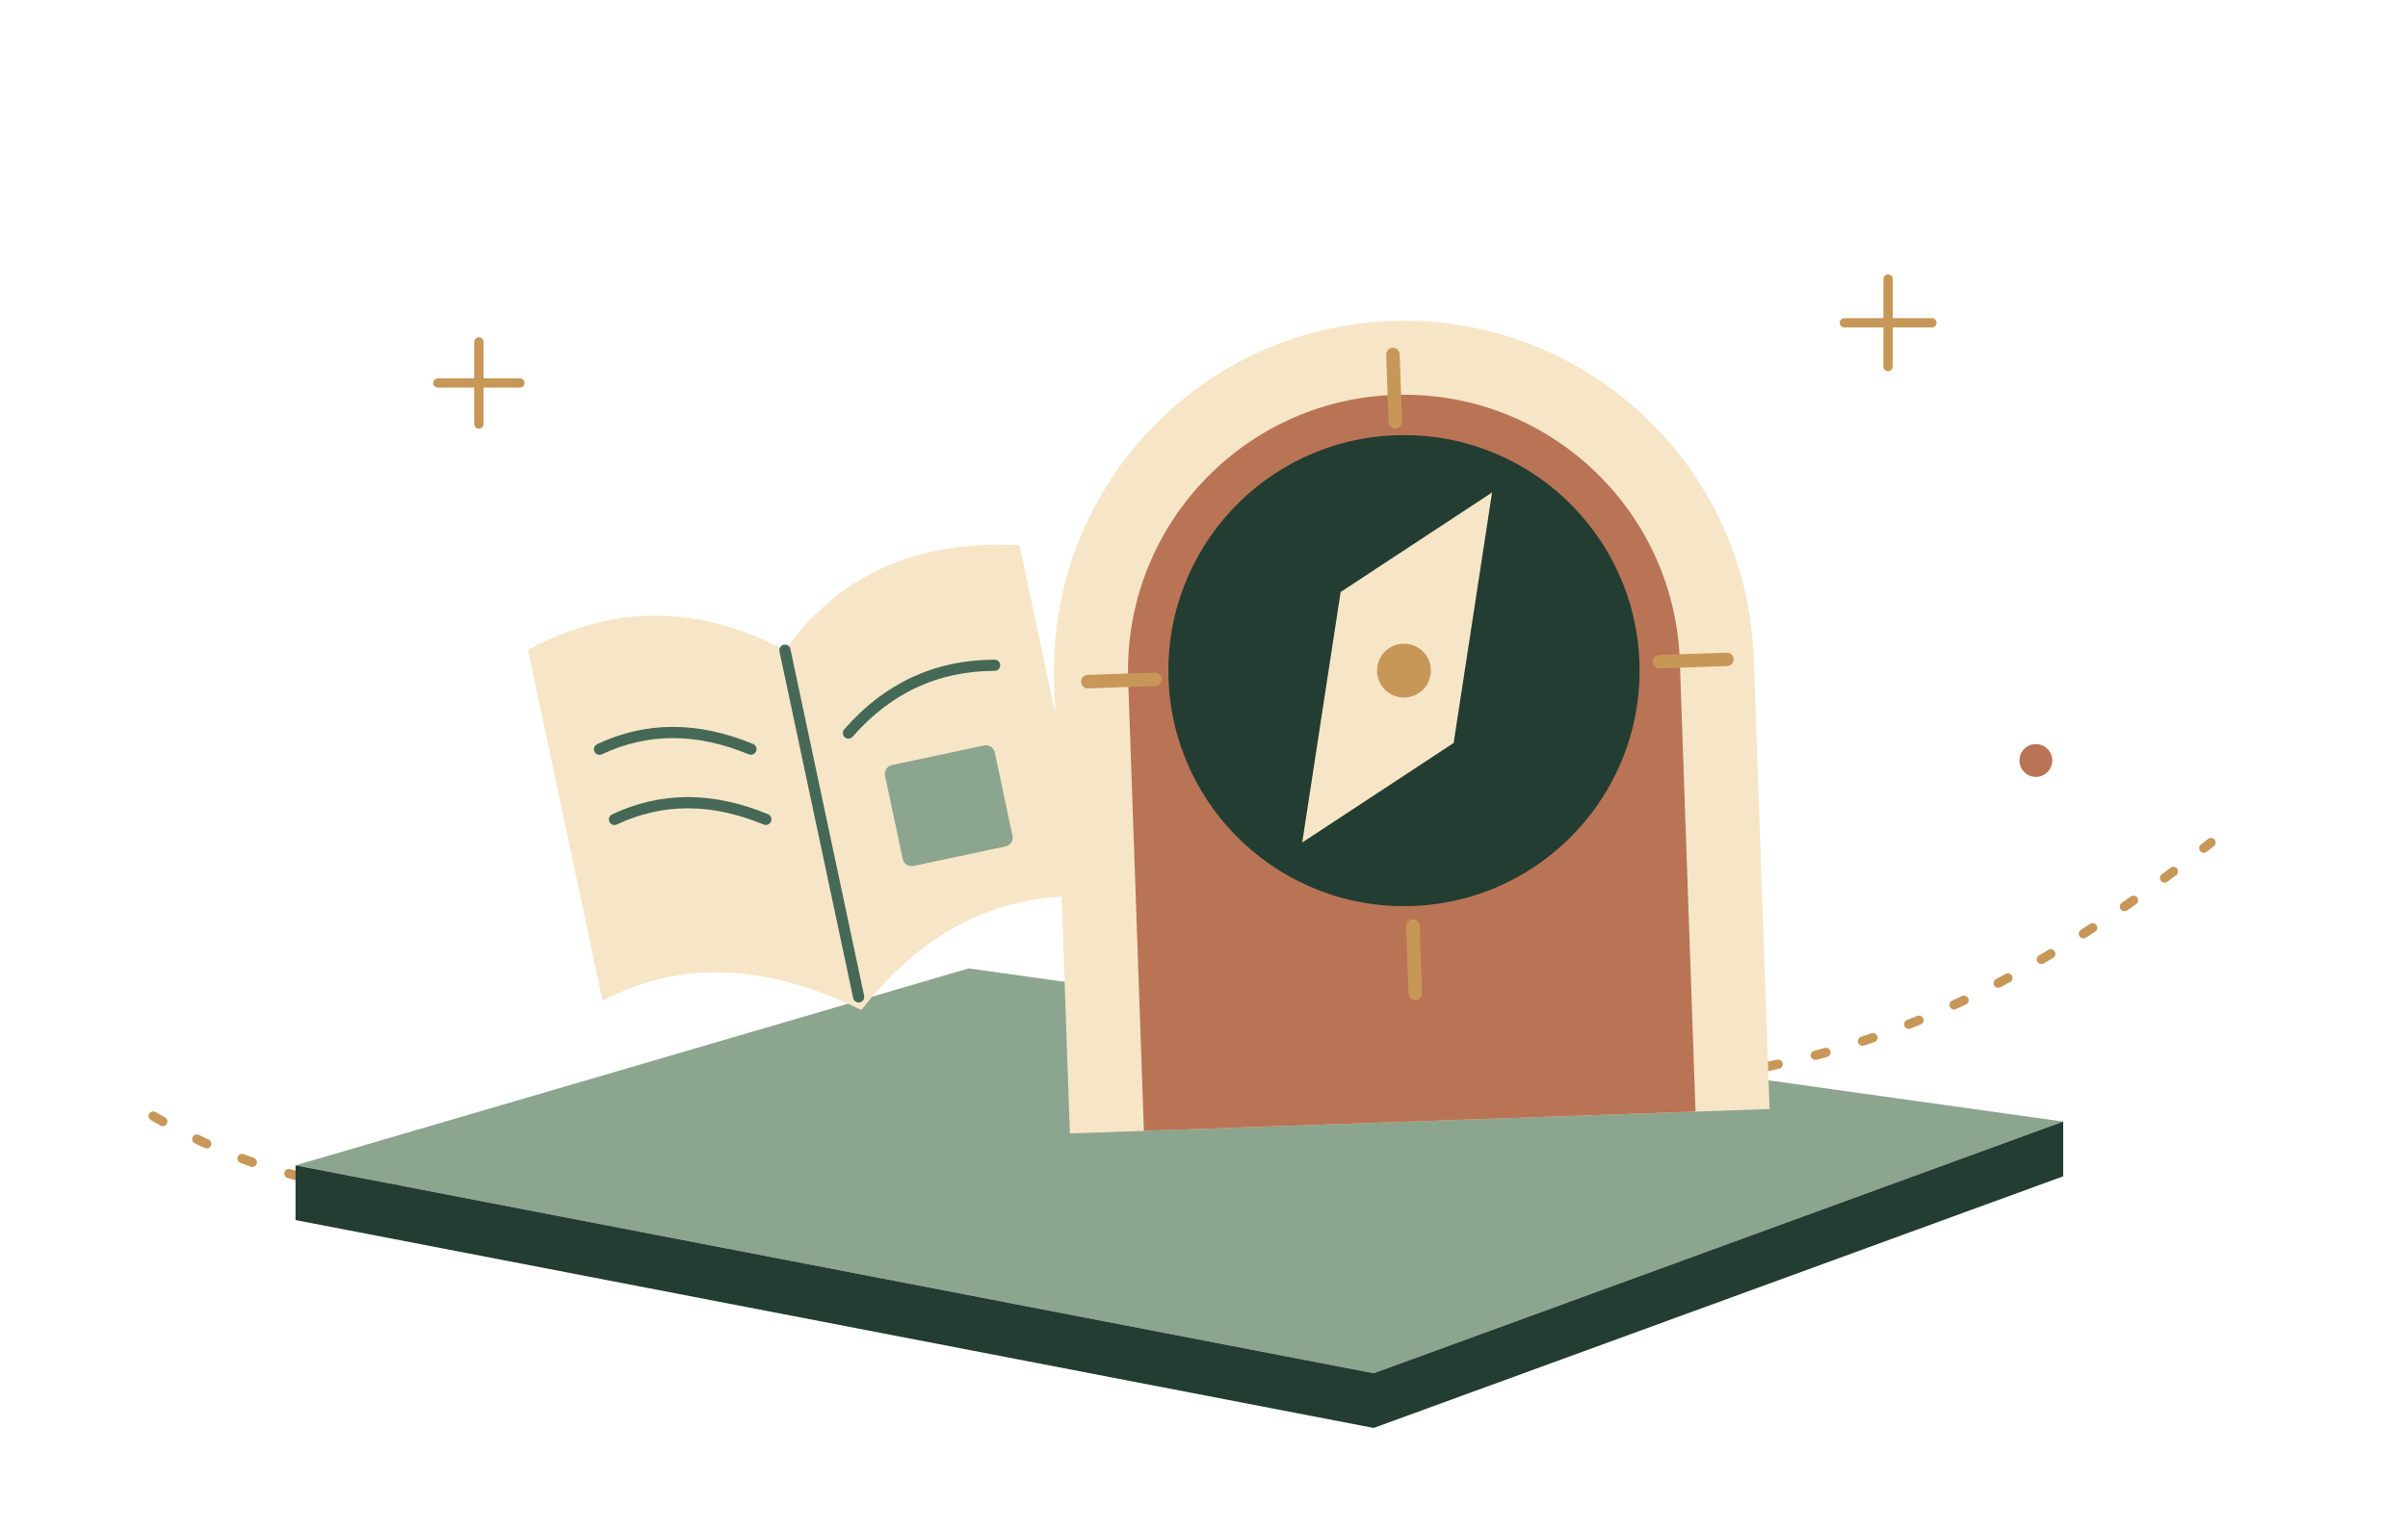
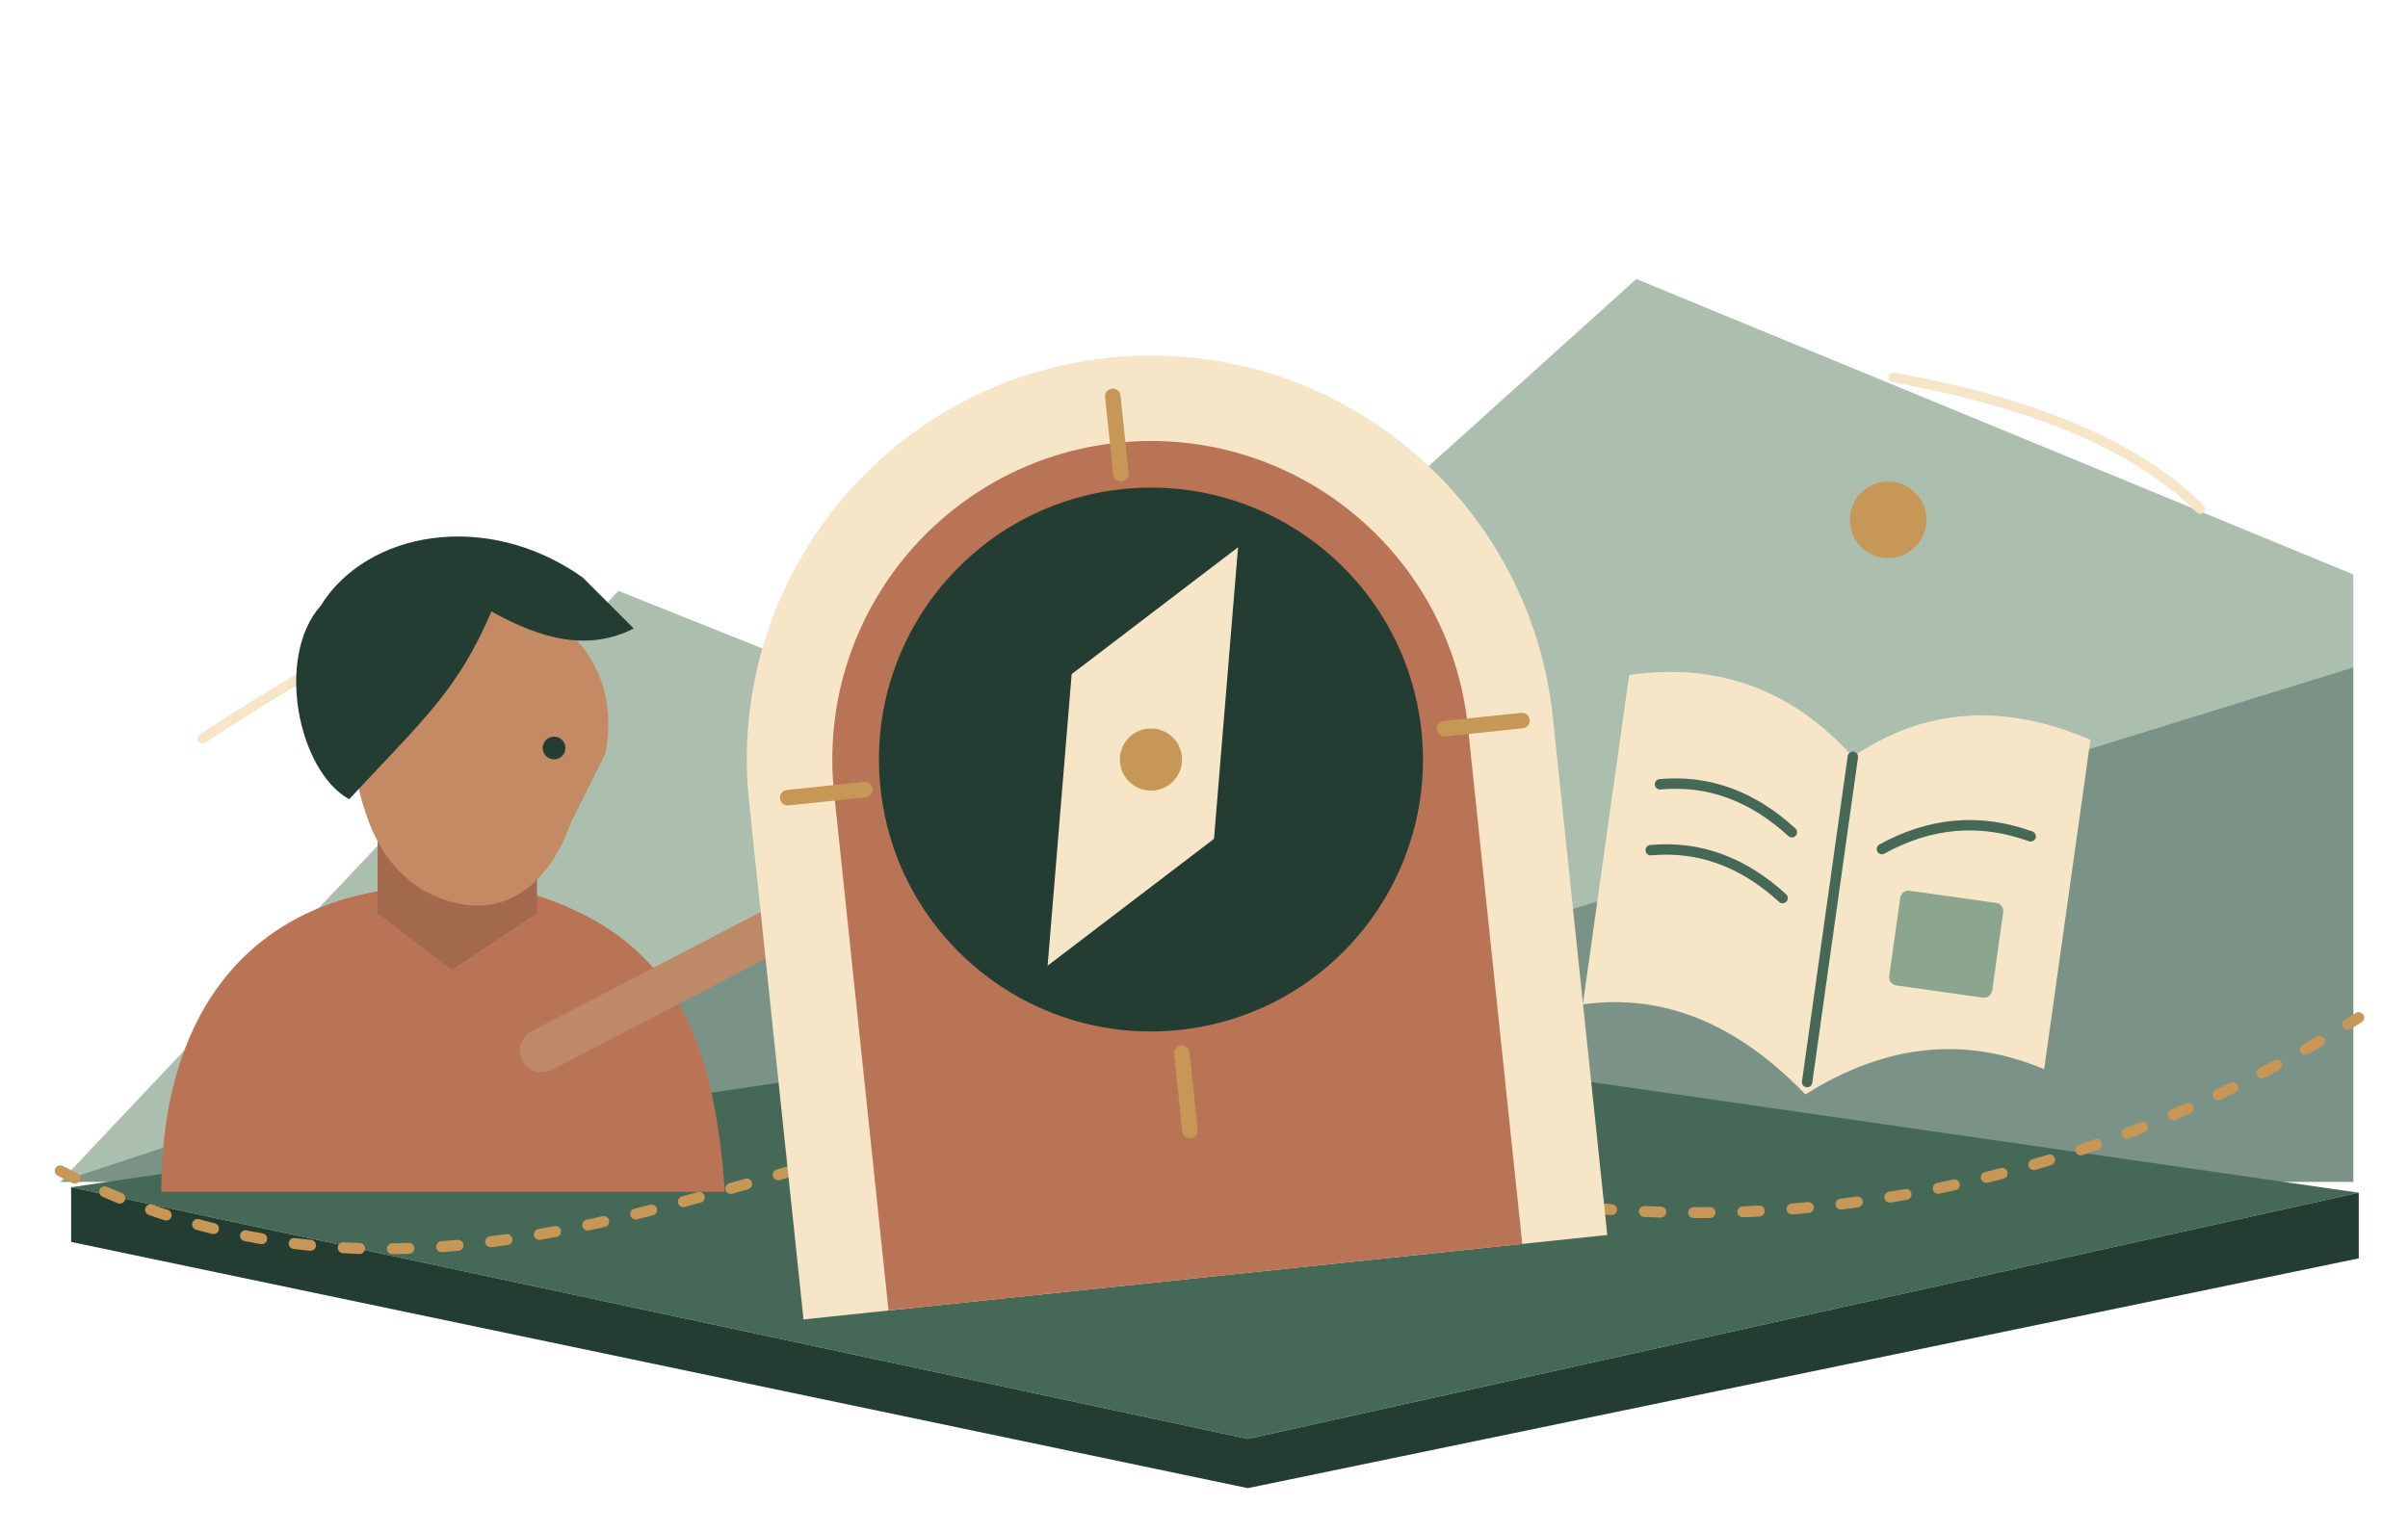
<svg xmlns="http://www.w3.org/2000/svg" viewBox="0 0 440 280" role="img" aria-labelledby="title">
-   <path d="M28 204c78 45 117-41 188-20s121 23 188-30" fill="none" stroke="#c79758" stroke-width="1.7" stroke-linecap="round" stroke-linejoin="round" stroke-dasharray="2 7" />
-   <path d="M80 70h15m-7.5-7.5v15M337 59h16m-8-8v16" fill="none" stroke="#c79758" stroke-width="1.7" stroke-linecap="round" stroke-linejoin="round" />
-   <circle cx="372" cy="139" r="3" fill="#b97456" />
-   <path d="M54 213 177 177l200 28-126 46Z" fill="#8ca58f" />
-   <path d="M54 213v10l197 38 126-46v-10l-126 46Z" fill="#243d32" />
-   <g transform="translate(99 88) scale(0.82) rotate(-12 60 65)">
-     <path d="M4 25q31-9 56 12 23-21 56-12v80q-30-8-56 14Q32 97 4 105Z" fill="#f6e6c7" />
-     <path d="M60 37v79m-45-66q17-4 33 7m-33 9q17-4 33 7m22-15q16-12 35-8" fill="none" stroke="#466957" stroke-width="2.5" stroke-linecap="round" stroke-linejoin="round" />
-     <rect x="76" y="67" width="25" height="23" rx="2" fill="#8ca58f" />
+   <g opacity=".72">
+     <path d="M11 216 113 108l85 34 101-91 131 54v111Z" fill="#8ca58f" />
+     <path d="M11 216 162 166l58 21 210-65v94Z" fill="#466957" />
  </g>
-   <g transform="translate(183 50) scale(1.23) rotate(-2 60 65)">
+   <path d="M13 217 216 187l215 31-203 45Z" fill="#466957" />
+   <path d="M13 217v10l215 45 203-42v-12l-203 45Z" fill="#243d32" />
+   <path d="M11 214C97 258 168 184 230 207s134 21 201-21" fill="none" stroke="#c79758" stroke-width="2" stroke-linecap="round" stroke-linejoin="round" stroke-dasharray="3 6" />
+   <path d="M37 135c29-19 47-27 63-32m246-34q39 7 56 24" fill="none" stroke="#f6e6c7" stroke-width="1.8" stroke-linecap="round" stroke-linejoin="round" />
+   <circle cx="345" cy="95" r="7" fill="#c79758" />
+   <g transform="translate(17 92) scale(1.04) rotate(0 60 65)">
+     <path d="M12 121c0-30 14-49 39-53h24c25 7 34 23 36 53Z" fill="#b97456" />
+     <path d="M50 59v13l13 10 15-10V56Z" fill="#a2694d" />
+     <path d="M45 41c-1-15 10-25 25-24 13 1 23 12 20 27l-6 12c-5 14-15 18-26 12-8-5-11-13-13-27Z" fill="#c38a63" />
+     <path d="M45 52c-9-5-13-25-5-34 8-13 29-17 46-5l9 9c-8 4-16 2-25-3-6 14-12 19-25 33Z" fill="#243d32" />
+     <circle cx="81" cy="43" r="2" fill="#243d32" />
+   </g>
+   <path d="M99 192l50-26" fill="none" stroke="#bd8966" stroke-width="8" stroke-linecap="round" stroke-linejoin="round" />
+   <g transform="translate(126 55) scale(1.42) rotate(-6 60 65)">
    <path d="M8 126V59a52 52 0 0 1 104 0v67Z" fill="#f6e6c7" />
    <path d="M19 126V59a41 41 0 0 1 82 0v67Z" fill="#b97456" />
    <circle cx="60" cy="59" r="35" fill="#243d32" />
    <path d="m74 33-7 37-23 14 7-37Z" fill="#f6e6c7" />
    <circle cx="60" cy="59" r="4" fill="#c79758" />
    <path d="M60 12v10m0 75v10M13 59h10m75 0h10" fill="none" stroke="#c79758" stroke-width="2" stroke-linecap="round" stroke-linejoin="round" />
  </g>
+   <g transform="translate(290 110) scale(0.76) rotate(8 60 65)">
+     <path d="M4 25q31-9 56 12 23-21 56-12v80q-30-8-56 14Q32 97 4 105Z" fill="#f6e6c7" />
+     <path d="M60 37v79m-45-66q17-4 33 7m-33 9q17-4 33 7m22-15q16-12 35-8" fill="none" stroke="#466957" stroke-width="2.5" stroke-linecap="round" stroke-linejoin="round" />
+     <rect x="76" y="67" width="25" height="23" rx="2" fill="#8ca58f" />
+   </g>
</svg>
